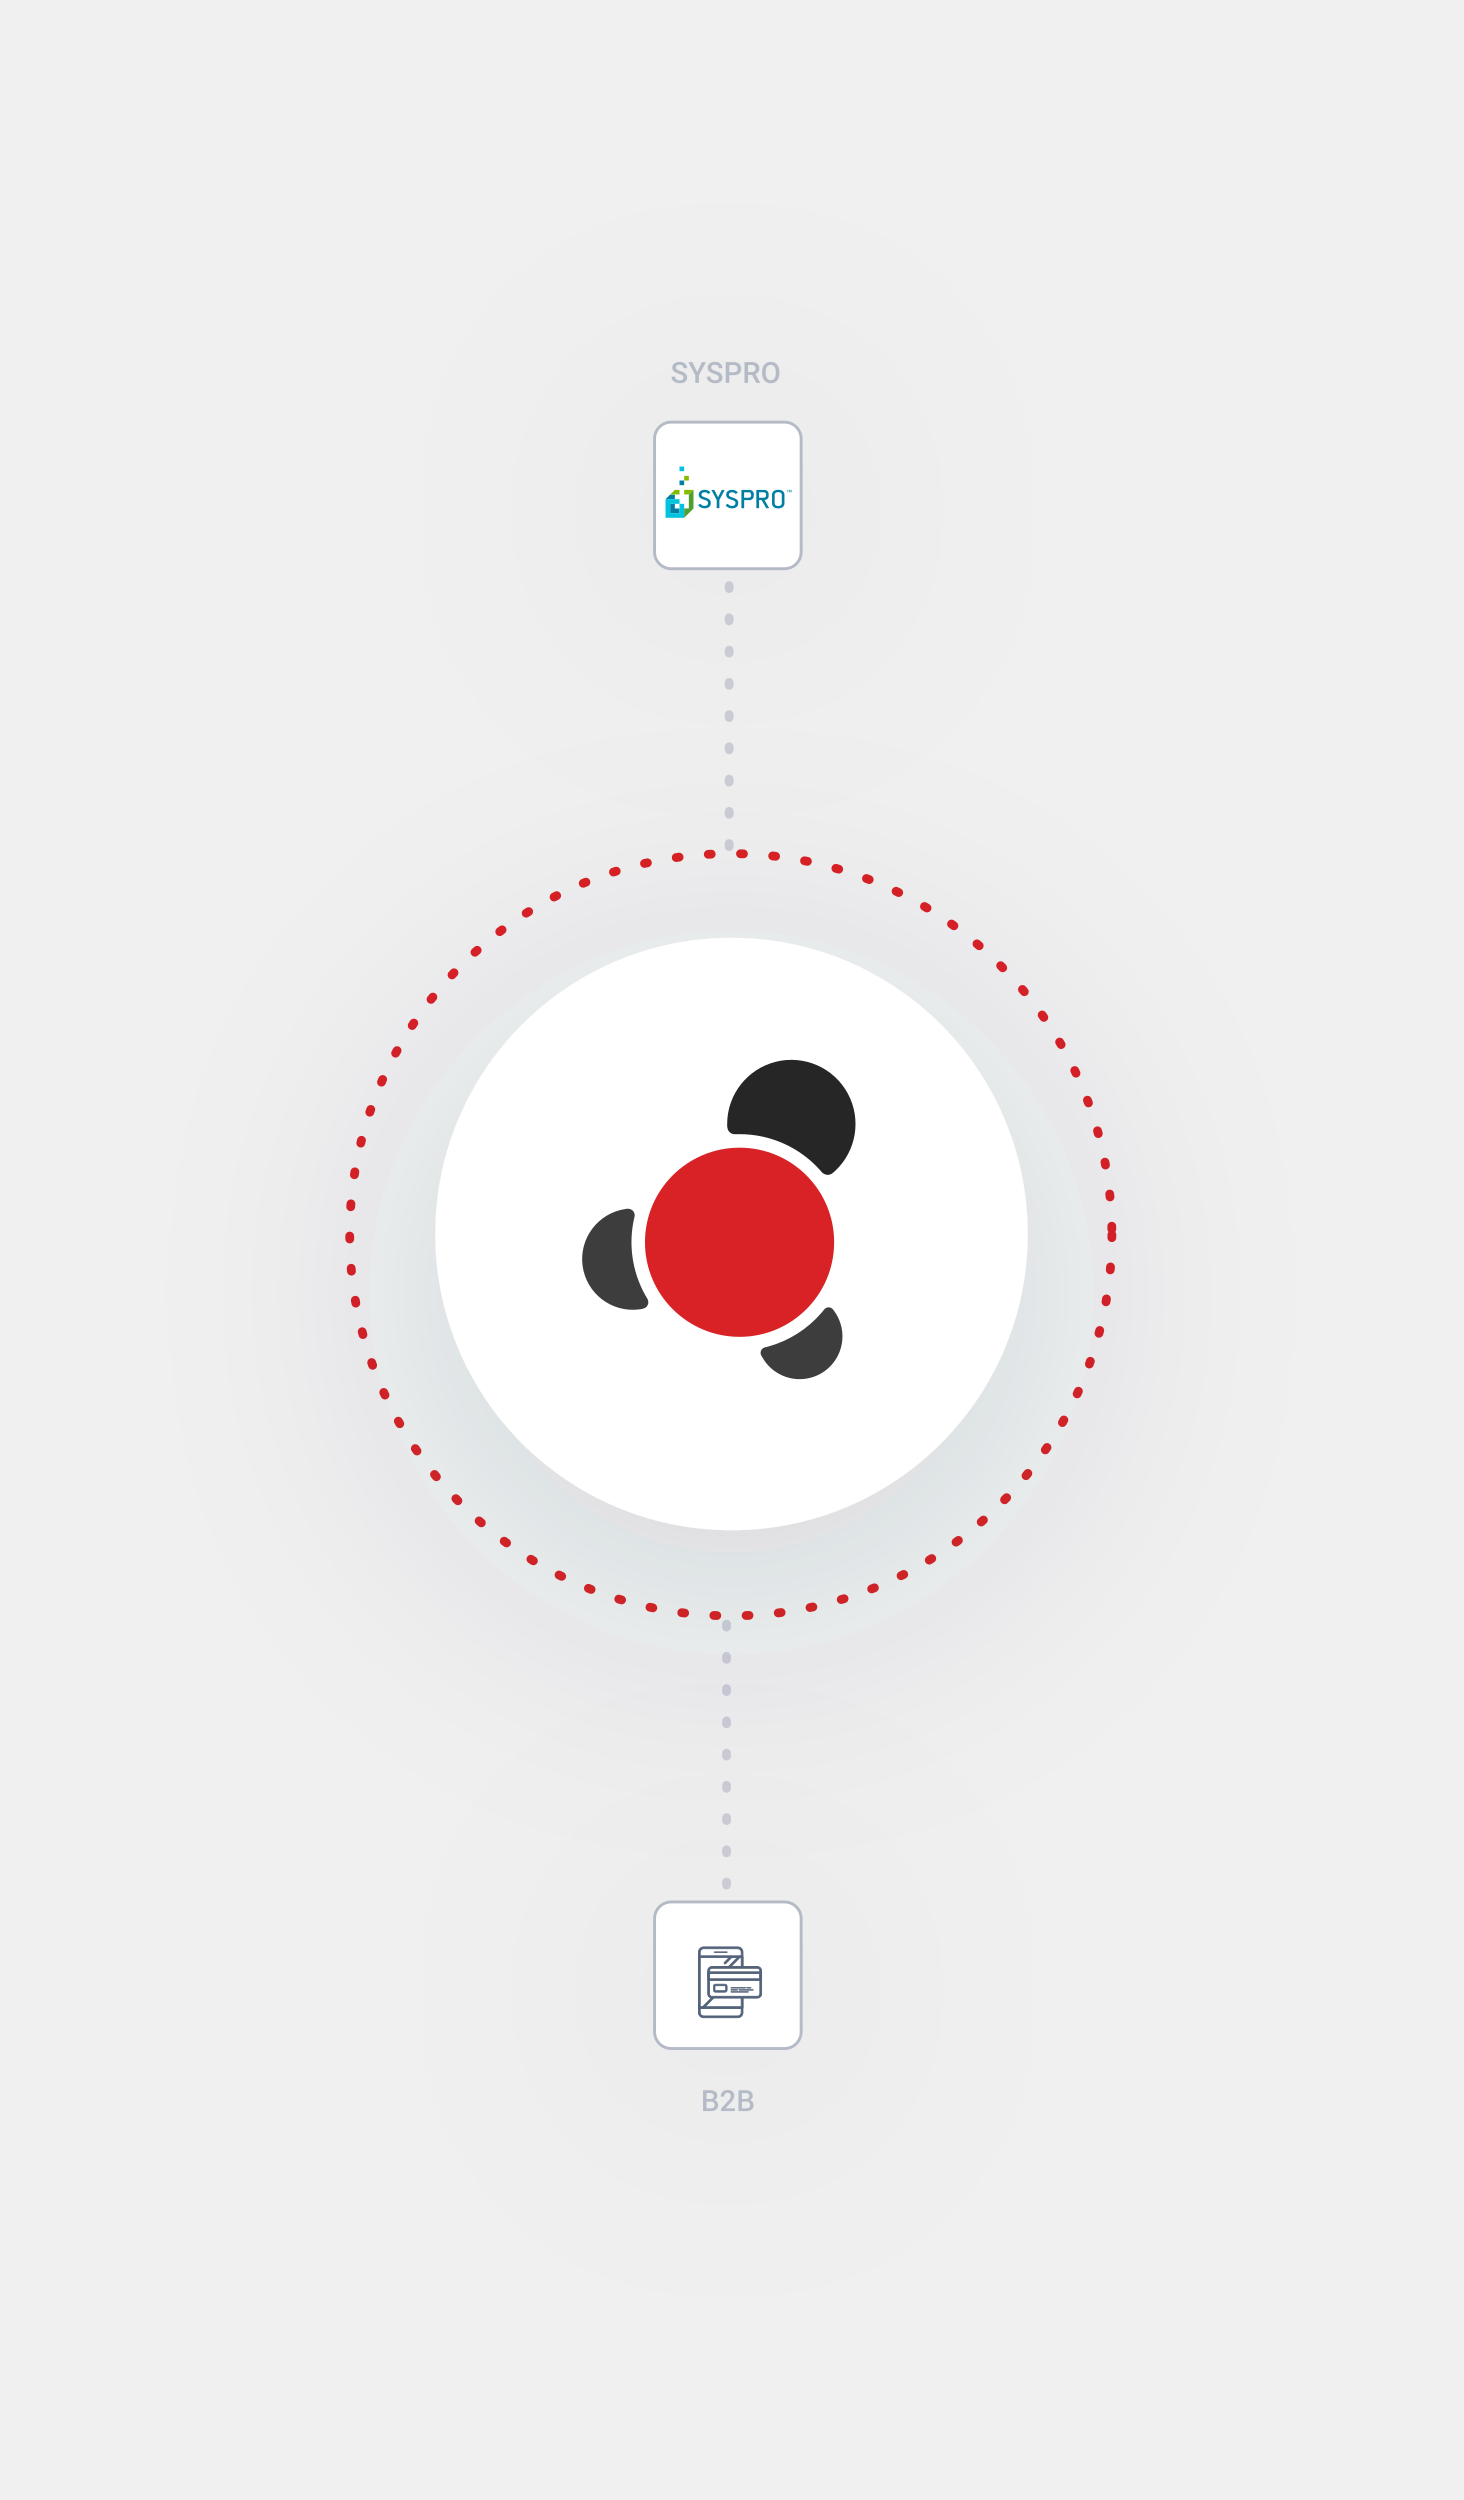
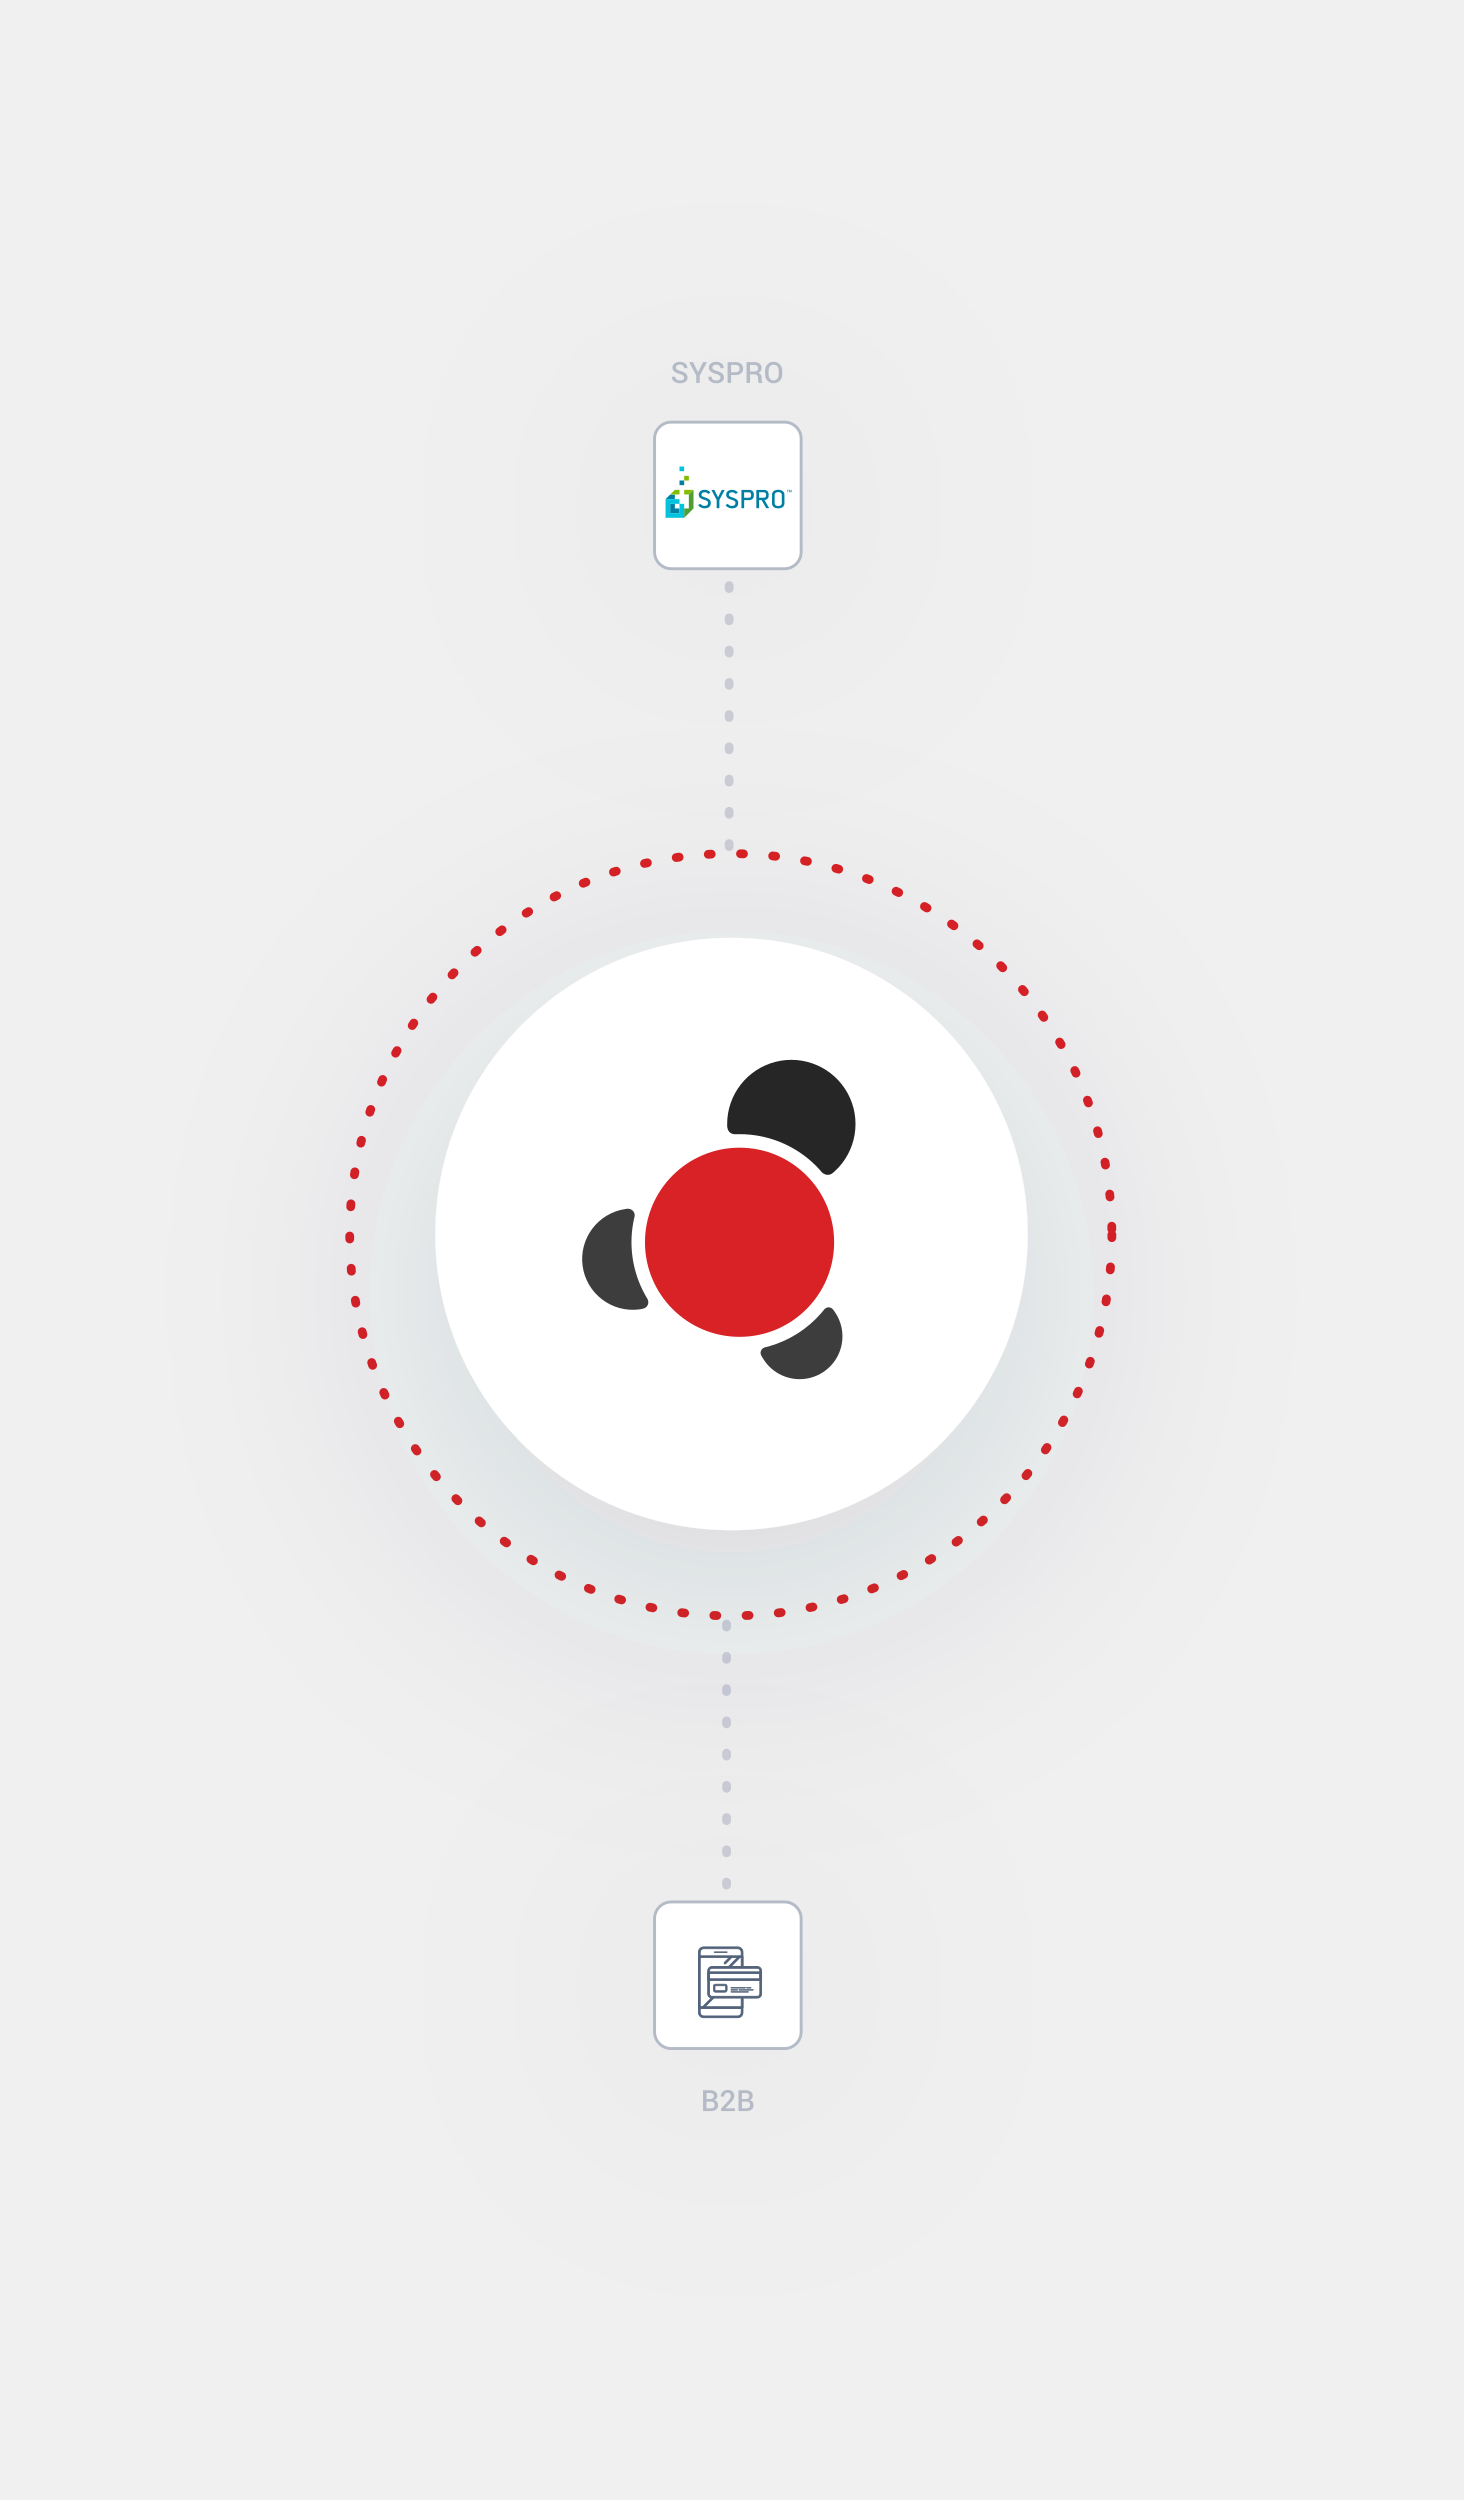
<svg xmlns="http://www.w3.org/2000/svg" width="499.074" height="852.803" viewBox="0 0 499.074 852.803">
  <defs>
    <filter id="Path_4526" x="0" y="191.41" width="499.074" height="499.074" filterUnits="userSpaceOnUse">
      <feOffset dy="20" input="SourceAlpha" />
      <feGaussianBlur stdDeviation="49.5" result="blur" />
      <feFlood flood-color="#3c485a" flood-opacity="0.149" />
      <feComposite operator="in" in2="blur" />
      <feComposite in="SourceGraphic" />
    </filter>
    <filter id="Path_4528" x="74.289" y="0" width="348" height="348" filterUnits="userSpaceOnUse">
      <feOffset dy="5" input="SourceAlpha" />
      <feGaussianBlur stdDeviation="49.5" result="blur-2" />
      <feFlood flood-color="#3c485a" flood-opacity="0.102" />
      <feComposite operator="in" in2="blur-2" />
      <feComposite in="SourceGraphic" />
    </filter>
    <filter id="Path_4522" x="74.289" y="504.803" width="348" height="348" filterUnits="userSpaceOnUse">
      <feOffset dy="5" input="SourceAlpha" />
      <feGaussianBlur stdDeviation="49.5" result="blur-3" />
      <feFlood flood-color="#3c485a" flood-opacity="0.102" />
      <feComposite operator="in" in2="blur-3" />
      <feComposite in="SourceGraphic" />
    </filter>
  </defs>
  <g id="Group_3558" data-name="Group 3558" transform="translate(89.026 -1562.961)">
    <path id="Path_4527" data-name="Path 4527" d="M0,0V102.834" transform="translate(159.702 1751.734)" fill="none" stroke="#cccdd7" stroke-linecap="round" stroke-width="3" stroke-dasharray="1 10" />
    <path id="Path_4524" data-name="Path 4524" d="M0,0V102.834" transform="translate(158.823 2216.99) rotate(180)" fill="none" stroke="#cccdd7" stroke-linecap="round" stroke-width="3" stroke-dasharray="1 10" />
    <path id="Path_4525" data-name="Path 4525" d="M130,0A130,130,0,1,1,0,130,130,130,0,0,1,130,0Z" transform="translate(290.261 1854.158) rotate(90)" fill="none" stroke="#d82125" stroke-linecap="round" stroke-width="3" stroke-dasharray="1 10" />
    <g transform="matrix(1, 0, 0, 1, -89.03, 1562.96)" filter="url(#Path_4526)">
      <path id="Path_4526-2" data-name="Path 4526" d="M101.037,0A101.037,101.037,0,1,1,0,101.037,101.037,101.037,0,0,1,101.037,0Z" transform="translate(148.5 319.91)" fill="#fff" />
    </g>
    <g id="Group_3147" data-name="Group 3147" transform="translate(109.478 1924.5)">
      <path id="Path_1150" data-name="Path 1150" d="M578.3,215.416c-.018.07-.034.141-.049.212a36.974,36.974,0,0,0,3.681,26.024c.187.336.386.662.574,1a2.826,2.826,0,0,1,.568,1.94,2.4,2.4,0,0,1-1.065,1.615,4.96,4.96,0,0,1-.93.33c-.364.065-.73.131-1.1.18a17.287,17.287,0,0,1-4.689-34.253c.047-.006.093-.009.138-.019a2.559,2.559,0,0,1,1.935.274,2.245,2.245,0,0,1,.937,2.7" transform="translate(-560.432 -161.591)" fill="#3d3d3d" />
      <ellipse id="Ellipse_123" data-name="Ellipse 123" cx="32.264" cy="32.264" rx="32.264" ry="32.264" transform="translate(21.51 29.96)" fill="#d82225" />
      <path id="Path_1151" data-name="Path 1151" d="M605.706,194.048c.713-.041.865-.023,1.589-.023a36.787,36.787,0,0,1,27.6,12.427,3.169,3.169,0,0,0,2.163,1.438,2.659,2.659,0,0,0,2.185-.757l.525-.446a21.891,21.891,0,1,0-36.7-16.118,4.336,4.336,0,0,0,.22,1.836,2.544,2.544,0,0,0,2.416,1.643" transform="translate(-553.521 -168.675)" fill="#262626" />
      <path id="Path_1152" data-name="Path 1152" d="M637.76,242.273q.282.376.54.773A14.6,14.6,0,1,1,613.6,258.591c-.117-.192-.224-.39-.339-.585a1.949,1.949,0,0,1-.26-1.859,2.085,2.085,0,0,1,1.727-1.264,11.294,11.294,0,0,0,1.2-.324,36.888,36.888,0,0,0,17.74-11.4c.231-.268.447-.55.681-.816a2.41,2.41,0,0,1,1.085-.919,1.9,1.9,0,0,1,1.669.185A2.263,2.263,0,0,1,637.76,242.273Z" transform="translate(-551.93 -156.896)" fill="#3d3d3d" />
    </g>
    <g transform="matrix(1, 0, 0, 1, -89.03, 1562.96)" filter="url(#Path_4528)">
      <path id="Path_4528-2" data-name="Path 4528" d="M5.669,0H44.331A5.669,5.669,0,0,1,50,5.669V44.331A5.669,5.669,0,0,1,44.331,50H5.669A5.669,5.669,0,0,1,0,44.331V5.669A5.669,5.669,0,0,1,5.669,0Z" transform="translate(223.29 144)" fill="#fff" stroke="#b4bbc6" stroke-width="1" />
    </g>
    <g transform="matrix(1, 0, 0, 1, -89.03, 1562.96)" filter="url(#Path_4522)">
      <path id="Path_4522-2" data-name="Path 4522" d="M5.669,0H44.331A5.669,5.669,0,0,1,50,5.669V44.331A5.669,5.669,0,0,1,44.331,50H5.669A5.669,5.669,0,0,1,0,44.331V5.669A5.669,5.669,0,0,1,5.669,0Z" transform="translate(273.29 698.8) rotate(180)" fill="#fff" stroke="#b4bbc6" stroke-width="1" />
    </g>
    <path id="Path_4523" data-name="Path 4523" d="M-8.472,0V-7.109h2.363a3.075,3.075,0,0,1,1.846.486A1.684,1.684,0,0,1-3.6-5.171a1.428,1.428,0,0,1-.278.864,1.644,1.644,0,0,1-.771.566,1.585,1.585,0,0,1,.977.61A1.8,1.8,0,0,1-3.33-2.041,1.827,1.827,0,0,1-3.984-.52,2.831,2.831,0,0,1-5.791,0Zm1.187-3.232V-.947h1.494a1.427,1.427,0,0,0,.947-.281,1,1,0,0,0,.332-.813A1.277,1.277,0,0,0-4.79-2.92a1.107,1.107,0,0,0-.869-.312Zm0-.884h1.309A1.338,1.338,0,0,0-5.1-4.377a.9.9,0,0,0,.32-.74A.922.922,0,0,0-5.122-5.9a1.61,1.61,0,0,0-.986-.256H-7.285ZM2.412,0H-2.31V-.815L0-3.34A5.618,5.618,0,0,0,.786-4.358,1.633,1.633,0,0,0,1-5.137a1.182,1.182,0,0,0-.278-.8A.943.943,0,0,0-.029-6.26a1.158,1.158,0,0,0-.928.352,1.433,1.433,0,0,0-.3.967H-2.407l-.01-.029A2.089,2.089,0,0,1-1.8-6.565,2.383,2.383,0,0,1-.029-7.212a2.256,2.256,0,0,1,1.621.566,1.948,1.948,0,0,1,.6,1.479A2.186,2.186,0,0,1,1.843-4,9.833,9.833,0,0,1,.776-2.646L-.806-.977l.015.029h3.2ZM3.618,0V-7.109H5.981a3.075,3.075,0,0,1,1.846.486,1.684,1.684,0,0,1,.664,1.453,1.428,1.428,0,0,1-.278.864,1.644,1.644,0,0,1-.771.566,1.585,1.585,0,0,1,.977.61A1.8,1.8,0,0,1,8.76-2.041,1.827,1.827,0,0,1,8.105-.52,2.831,2.831,0,0,1,6.3,0ZM4.8-3.232V-.947H6.3a1.427,1.427,0,0,0,.947-.281,1,1,0,0,0,.332-.813A1.277,1.277,0,0,0,7.3-2.92a1.107,1.107,0,0,0-.869-.312Zm0-.884H6.113a1.338,1.338,0,0,0,.872-.261.9.9,0,0,0,.32-.74A.922.922,0,0,0,6.968-5.9a1.61,1.61,0,0,0-.986-.256H4.8Z" transform="translate(159.263 2283.096)" fill="#b4bbc6" />
    <g id="Group_3149" data-name="Group 3149" transform="translate(-881.905 131.199)">
      <g id="Group_2960" data-name="Group 2960" transform="translate(1031.138 2095.9)">
        <path id="Path_3598" data-name="Path 3598" d="M1044.558,2120.047H1032.9a1.764,1.764,0,0,1-1.762-1.762v-20.623a1.764,1.764,0,0,1,1.762-1.762h11.657a1.765,1.765,0,0,1,1.762,1.762v20.623A1.764,1.764,0,0,1,1044.558,2120.047ZM1032.9,2096.5a1.165,1.165,0,0,0-1.164,1.164v20.623a1.165,1.165,0,0,0,1.164,1.164h11.657a1.165,1.165,0,0,0,1.164-1.164v-20.623a1.165,1.165,0,0,0-1.164-1.164Z" transform="translate(-1031.138 -2095.9)" fill="#526279" stroke="#526279" stroke-width="0.3" />
      </g>
      <g id="Group_2961" data-name="Group 2961" transform="translate(1031.147 2098.932)">
        <rect id="Rectangle_595" data-name="Rectangle 595" width="14.575" height="17.361" transform="translate(0.299 0.299)" fill="#fff" />
        <path id="Path_3599" data-name="Path 3599" d="M1046.218,2185.694h-14.575a.3.3,0,0,1-.3-.3v-17.362a.3.3,0,0,1,.3-.3h14.575a.3.3,0,0,1,.3.3v17.362A.3.3,0,0,1,1046.218,2185.694Zm-14.276-.6h13.977v-16.763h-13.977Z" transform="translate(-1031.344 -2167.734)" fill="#526279" stroke="#526279" stroke-width="0.3" />
      </g>
      <path id="Path_3600" data-name="Path 3600" d="M1159.719,2132.518h-4.181a.261.261,0,0,1-.261-.261h0a.261.261,0,0,1,.261-.261h4.181a.261.261,0,0,1,.261.261h0A.261.261,0,0,1,1159.719,2132.518Z" transform="translate(-118.899 -34.573)" fill="#526279" />
      <g id="Group_2962" data-name="Group 2962" transform="translate(1039.88 2099.038)">
        <line id="Line_58" data-name="Line 58" x1="2.056" y2="2.072" transform="translate(0.299 0.299)" fill="#fff" stroke="#526279" stroke-width="0.3" />
        <path id="Path_3601" data-name="Path 3601" d="M1238.56,2172.923a.3.3,0,0,1-.212-.51l2.056-2.072a.3.3,0,1,1,.425.421l-2.056,2.072A.3.3,0,0,1,1238.56,2172.923Z" transform="translate(-1238.261 -2170.252)" fill="#526279" stroke="#526279" stroke-width="0.3" />
      </g>
      <g id="Group_2963" data-name="Group 2963" transform="translate(1041.076 2099.038)">
        <line id="Line_59" data-name="Line 59" x1="3.652" y2="3.68" transform="translate(0.299 0.299)" fill="#fff" stroke="#526279" stroke-width="0.3" />
        <path id="Path_3602" data-name="Path 3602" d="M1266.9,2174.53a.3.3,0,0,1-.212-.51l3.652-3.68a.3.3,0,1,1,.425.421l-3.651,3.68A.3.3,0,0,1,1266.9,2174.53Z" transform="translate(-1266.598 -2170.252)" fill="#526279" stroke="#526279" stroke-width="0.3" />
      </g>
      <g id="Group_2964" data-name="Group 2964" transform="translate(1032.394 2112.972)">
        <line id="Line_60" data-name="Line 60" x1="3.296" y2="3.322" transform="translate(0.299 0.299)" fill="#fff" stroke="#526279" stroke-width="0.3" />
        <path id="Path_3603" data-name="Path 3603" d="M1061.186,2504.278a.3.3,0,0,1-.212-.51l3.3-3.322a.3.3,0,1,1,.425.421l-3.3,3.322A.3.3,0,0,1,1061.186,2504.278Z" transform="translate(-1060.887 -2500.358)" fill="#526279" stroke="#526279" stroke-width="0.3" />
      </g>
      <g id="Group_2965" data-name="Group 2965" transform="translate(1034.295 2102.591)">
        <path id="Path_3604" data-name="Path 3604" d="M1130.8,2262.668v7.874a1.157,1.157,0,0,1-1.152,1.149H1114.17a1.156,1.156,0,0,1-1.152-1.149v-7.874a1.151,1.151,0,0,1,1.152-1.143h15.476A1.151,1.151,0,0,1,1130.8,2262.668Z" transform="translate(-1112.719 -2261.226)" fill="#fff" />
        <path id="Path_3605" data-name="Path 3605" d="M1122.857,2265.2h-15.476a1.451,1.451,0,0,1-1.451-1.449v-7.873a1.448,1.448,0,0,1,1.451-1.442h15.476a1.448,1.448,0,0,1,1.451,1.442v7.873A1.451,1.451,0,0,1,1122.857,2265.2Zm-15.476-10.166a.849.849,0,0,0-.853.844v7.873a.852.852,0,0,0,.853.851h15.476a.863.863,0,0,0,.853-.851v-7.873a.85.85,0,0,0-.853-.844Z" transform="translate(-1105.93 -2254.437)" fill="#526279" stroke="#526279" stroke-width="0.3" />
      </g>
      <g id="Group_2966" data-name="Group 2966" transform="translate(1034.3 2104.396)">
        <path id="Path_3606" data-name="Path 3606" d="M1124.111,2300.147h-17.769a.3.3,0,0,1-.3-.3v-2.374a.3.3,0,0,1,.3-.3h17.769a.3.3,0,0,1,.3.3v2.374A.3.3,0,0,1,1124.111,2300.147Zm-17.47-.6h17.171v-1.775h-17.171Z" transform="translate(-1106.043 -2297.175)" fill="#526279" stroke="#526279" stroke-width="0.3" />
      </g>
      <rect id="Rectangle_597" data-name="Rectangle 597" width="5.018" height="0.287" rx="0.143" transform="translate(1042.188 2109.679)" fill="#526279" stroke="#526279" stroke-width="0.2" />
      <rect id="Rectangle_598" data-name="Rectangle 598" width="1.571" height="0.287" rx="0.143" transform="translate(1047.528 2109.679)" fill="#526279" stroke="#526279" stroke-width="0.2" />
      <rect id="Rectangle_599" data-name="Rectangle 599" width="2.322" height="0.287" rx="0.143" transform="translate(1042.188 2110.395)" fill="#526279" stroke="#526279" stroke-width="0.2" />
      <rect id="Rectangle_600" data-name="Rectangle 600" width="4.96" height="0.287" rx="0.143" transform="translate(1044.885 2110.395)" fill="#526279" stroke="#526279" stroke-width="0.2" />
      <rect id="Rectangle_601" data-name="Rectangle 601" width="6.019" height="0.287" rx="0.143" transform="translate(1042.188 2111.072)" fill="#526279" stroke="#526279" stroke-width="0.2" />
      <g id="Group_2967" data-name="Group 2967" transform="translate(1036.196 2108.584)">
        <path id="Path_3607" data-name="Path 3607" d="M1140.5,2413.666h-3.287a.724.724,0,0,1-.723-.724v-1.327a.724.724,0,0,1,.723-.724h3.287a.724.724,0,0,1,.723.724v1.327A.724.724,0,0,1,1140.5,2413.666Zm-3.287-2.176a.125.125,0,0,0-.125.125v1.327a.125.125,0,0,0,.125.125h3.287a.125.125,0,0,0,.125-.125v-1.327a.125.125,0,0,0-.125-.125Z" transform="translate(-1136.488 -2410.891)" fill="#526279" stroke="#526279" stroke-width="0.2" />
      </g>
    </g>
-     <text id="SYSPRO" transform="translate(159 1693.596)" fill="#b4bbc6" font-size="10" font-family="Roboto-Medium, Roboto" font-weight="500">
-       <tspan x="-19.302" y="0">SYSPRO</tspan>
-     </text>
+     <path id="Path_4661" data-name="Path 4661" d="M-14.673-1.826A.916.916,0,0,0-15-2.554a3.1,3.1,0,0,0-1.165-.508A4.926,4.926,0,0,1-18-3.889a1.648,1.648,0,0,1-.642-1.35,1.724,1.724,0,0,1,.71-1.416A2.885,2.885,0,0,1-16.1-7.212a2.733,2.733,0,0,1,1.882.63,1.88,1.88,0,0,1,.686,1.514l-.01.029h-1.138a1.145,1.145,0,0,0-.371-.886,1.515,1.515,0,0,0-1.06-.339,1.549,1.549,0,0,0-1,.283.9.9,0,0,0-.349.732.8.8,0,0,0,.378.674,4.19,4.19,0,0,0,1.252.508,4.171,4.171,0,0,1,1.743.85,1.786,1.786,0,0,1,.6,1.382A1.668,1.668,0,0,1-14.2-.422,3.068,3.068,0,0,1-16.064.1a3.318,3.318,0,0,1-1.953-.588A1.809,1.809,0,0,1-18.833-2.1l.01-.029h1.143a1.111,1.111,0,0,0,.449.969,1.967,1.967,0,0,0,1.167.32,1.719,1.719,0,0,0,1.025-.266A.844.844,0,0,0-14.673-1.826Zm4.756-1.826L-8.2-7.109h1.323L-9.341-2.5V0h-1.182V-2.559l-2.427-4.551h1.323Zm7.651,1.826a.916.916,0,0,0-.33-.728A3.1,3.1,0,0,0-3.76-3.062a4.926,4.926,0,0,1-1.833-.828,1.648,1.648,0,0,1-.642-1.35,1.724,1.724,0,0,1,.71-1.416,2.885,2.885,0,0,1,1.833-.557,2.733,2.733,0,0,1,1.882.63,1.88,1.88,0,0,1,.686,1.514l-.01.029H-2.271a1.145,1.145,0,0,0-.371-.886A1.515,1.515,0,0,0-3.7-6.265a1.549,1.549,0,0,0-1,.283.9.9,0,0,0-.349.732.8.8,0,0,0,.378.674,4.19,4.19,0,0,0,1.252.508,4.171,4.171,0,0,1,1.743.85,1.786,1.786,0,0,1,.6,1.382A1.668,1.668,0,0,1-1.79-.422,3.068,3.068,0,0,1-3.657.1,3.318,3.318,0,0,1-5.61-.486,1.809,1.809,0,0,1-6.426-2.1l.01-.029h1.143a1.111,1.111,0,0,0,.449.969,1.967,1.967,0,0,0,1.167.32,1.719,1.719,0,0,0,1.025-.266A.844.844,0,0,0-2.266-1.826ZM1.357-2.7V0H.171V-7.109H2.949A2.634,2.634,0,0,1,4.792-6.5a2.062,2.062,0,0,1,.667,1.6,2.058,2.058,0,0,1-.667,1.6,2.647,2.647,0,0,1-1.843.6Zm0-.952H2.949A1.3,1.3,0,0,0,3.94-4a1.249,1.249,0,0,0,.332-.894,1.284,1.284,0,0,0-.332-.9,1.28,1.28,0,0,0-.991-.361H1.357Zm6.46.7V0H6.631V-7.109H9.258a2.814,2.814,0,0,1,1.841.537,1.877,1.877,0,0,1,.649,1.533,1.585,1.585,0,0,1-.286.95,1.96,1.96,0,0,1-.833.637,1.487,1.487,0,0,1,.864.623,2,2,0,0,1,.264,1.062v.591a2.4,2.4,0,0,0,.078.61.858.858,0,0,0,.264.454V0H10.879a.8.8,0,0,1-.251-.508,4.241,4.241,0,0,1-.056-.679v-.571a1.2,1.2,0,0,0-.312-.869A1.141,1.141,0,0,0,9.4-2.949Zm0-.952H9.194a1.61,1.61,0,0,0,1.04-.273,1.027,1.027,0,0,0,.327-.835,1.1,1.1,0,0,0-.322-.842,1.382,1.382,0,0,0-.981-.305H7.817Zm10.977.986a3,3,0,0,1-.818,2.161A2.8,2.8,0,0,1,15.854.1a2.709,2.709,0,0,1-2.078-.857,3.046,3.046,0,0,1-.8-2.161V-4.194a3.048,3.048,0,0,1,.8-2.158,2.7,2.7,0,0,1,2.073-.859,2.8,2.8,0,0,1,2.124.859,3,3,0,0,1,.82,2.158ZM17.612-4.2a2.2,2.2,0,0,0-.476-1.46,1.588,1.588,0,0,0-1.287-.571,1.494,1.494,0,0,0-1.235.571A2.274,2.274,0,0,0,14.16-4.2v1.289a2.3,2.3,0,0,0,.454,1.472,1.5,1.5,0,0,0,1.24.574,1.579,1.579,0,0,0,1.287-.571,2.241,2.241,0,0,0,.471-1.475Z" transform="translate(159 1693.596)" fill="#b4bbc6" />
    <g id="layer1" transform="translate(137.5 1721.602)">
      <g id="g291" transform="translate(0.5 0.5)">
        <path id="path113" d="M2.091,37.307.5,38.9H3.681v-1.59Z" transform="translate(-0.5 -27.764)" fill="#007fa3" />
        <path id="path119" d="M8.226,31.171h1.59v1.59H6.636Z" transform="translate(-5.045 -23.219)" fill="#84bd00" />
        <path id="path123" d="M28.22,31.171v6.362l-3.181,3.181V37.533h1.59V32.761Z" transform="translate(-18.677 -23.219)" fill="#509e2f" />
        <path id="path127" d="M6.635,52.756V49.575h1.59v1.59h1.59v1.59Z" transform="translate(-5.044 -36.852)" fill="#007fa3" />
        <path id="path129" d="M18.9,18.9h1.59v1.59H18.9Z" transform="translate(-14.132 -14.132)" fill="#007fa3" />
        <path id="path131" d="M25.037,12.768h1.59v1.591h-1.59Z" transform="translate(-18.675 -9.587)" fill="#84bd00" />
        <path id="path133" d="M18.9.5h1.59V2.091H18.9Z" transform="translate(-14.132 -0.5)" fill="#00c3de" />
        <path id="path137" d="M5.272,45.033H2.092v3.181h3.18V45.033ZM6.862,49.8H.5V43.44H5.272v1.591h1.59V49.8" transform="translate(-0.501 -32.307)" fill="#00c3de" />
        <path id="path141" d="M28.22,31.171l-1.591,1.59h-1.59v-1.59Z" transform="translate(-18.677 -23.219)" fill="#84bd00" />
        <path id="path153" d="M49.073,31.207,50.3,33.635c.007,0,.011,0,.013.006l1.241-2.434c.031-.057.052-.065.16-.065h.734c.106,0,.095.083.053.16l-1.727,3.26v2.706a.12.12,0,0,1-.12.118h-.683a.12.12,0,0,1-.12-.118v-2.7L48.126,31.3c-.042-.078-.053-.16.053-.16h.734c.108,0,.13.008.16.065m18.555,6.18h-.789c-.041,0-.069,0-.115-.082l-1.567-2.7H64.3v2.663a.121.121,0,0,1-.12.118h-.682a.12.12,0,0,1-.12-.118V31.261a.121.121,0,0,1,.12-.119H65.96a1.437,1.437,0,0,1,1.61,1.449v.549a1.39,1.39,0,0,1-1.4,1.449l1.507,2.638c.042.077.053.16-.053.16m-1.8-3.581c.563,0,.871-.231.871-.758V32.7c0-.527-.308-.758-.871-.758H64.3v1.864Zm-4.944-2.664h-2.47a.12.12,0,0,0-.12.119v6.007a.12.12,0,0,0,.12.118H59.1a.121.121,0,0,0,.12-.118v-2.65h1.647a1.458,1.458,0,0,0,1.642-1.47V32.6a1.449,1.449,0,0,0-1.622-1.461m.708,1.91c0,.523-.305.753-.864.753H59.208V31.956h1.519c.559,0,.864.23.864.753ZM72.965,32.8v2.907c0,1.109-.858,1.731-2.113,1.731s-2.123-.622-2.123-1.731V32.8c0-1.084.859-1.705,2.123-1.705s2.113.622,2.113,1.705m-.9.121c0-.88-.757-1.032-1.218-1.032s-1.228.152-1.228,1.032v2.691c0,.88.756,1.032,1.228,1.032s1.218-.152,1.218-1.032Zm-26.36,3.667c.488,0,1.207-.122,1.207-1.055,0-.41-.29-.761-1.25-1.017-1.772-.472-1.932-1.155-1.932-1.816.011-.97.89-1.587,1.992-1.587a2.446,2.446,0,0,1,1.858.745c.095.1.143.165.037.237l-.507.371c-.1.082-.123.043-.243-.066a1.411,1.411,0,0,0-1.146-.455c-.713,0-1.06.342-1.06.756,0,.462.092.66,1.284,1.026,1.085.332,1.9.792,1.9,1.8,0,1.25-.764,1.9-2.122,1.9a2.78,2.78,0,0,1-2.1-.932c-.077-.088-.1-.186.049-.277l.419-.256a.216.216,0,0,1,.288.038,1.755,1.755,0,0,0,1.329.6m9.349,0c.488,0,1.206-.122,1.206-1.055,0-.41-.29-.761-1.25-1.017-1.773-.472-1.932-1.155-1.932-1.816.011-.97.889-1.587,1.992-1.587a2.447,2.447,0,0,1,1.859.745c.095.1.143.165.037.237l-.508.371c-.1.082-.123.043-.242-.066a1.409,1.409,0,0,0-1.145-.455c-.713,0-1.06.342-1.06.756,0,.462.092.66,1.284,1.026,1.085.332,1.9.792,1.9,1.8,0,1.25-.765,1.9-2.122,1.9a2.78,2.78,0,0,1-2.1-.932c-.077-.088-.1-.186.048-.277l.419-.256a.216.216,0,0,1,.288.038,1.755,1.755,0,0,0,1.329.6" transform="translate(-32.399 -23.163)" fill="#007fa3" />
        <path id="path161" d="M160.541,31.3h.247v-.124h-.634V31.3h.244v.719h.144Zm.823.719.246-.651h.009l-.007.16v.491h.148v-.843h-.211l-.237.653-.229-.653h-.219v.843H161v-.5L161,31.366h.009l.235.653Z" transform="translate(-118.761 -23.224)" fill="#007fa3" />
      </g>
    </g>
  </g>
</svg>
